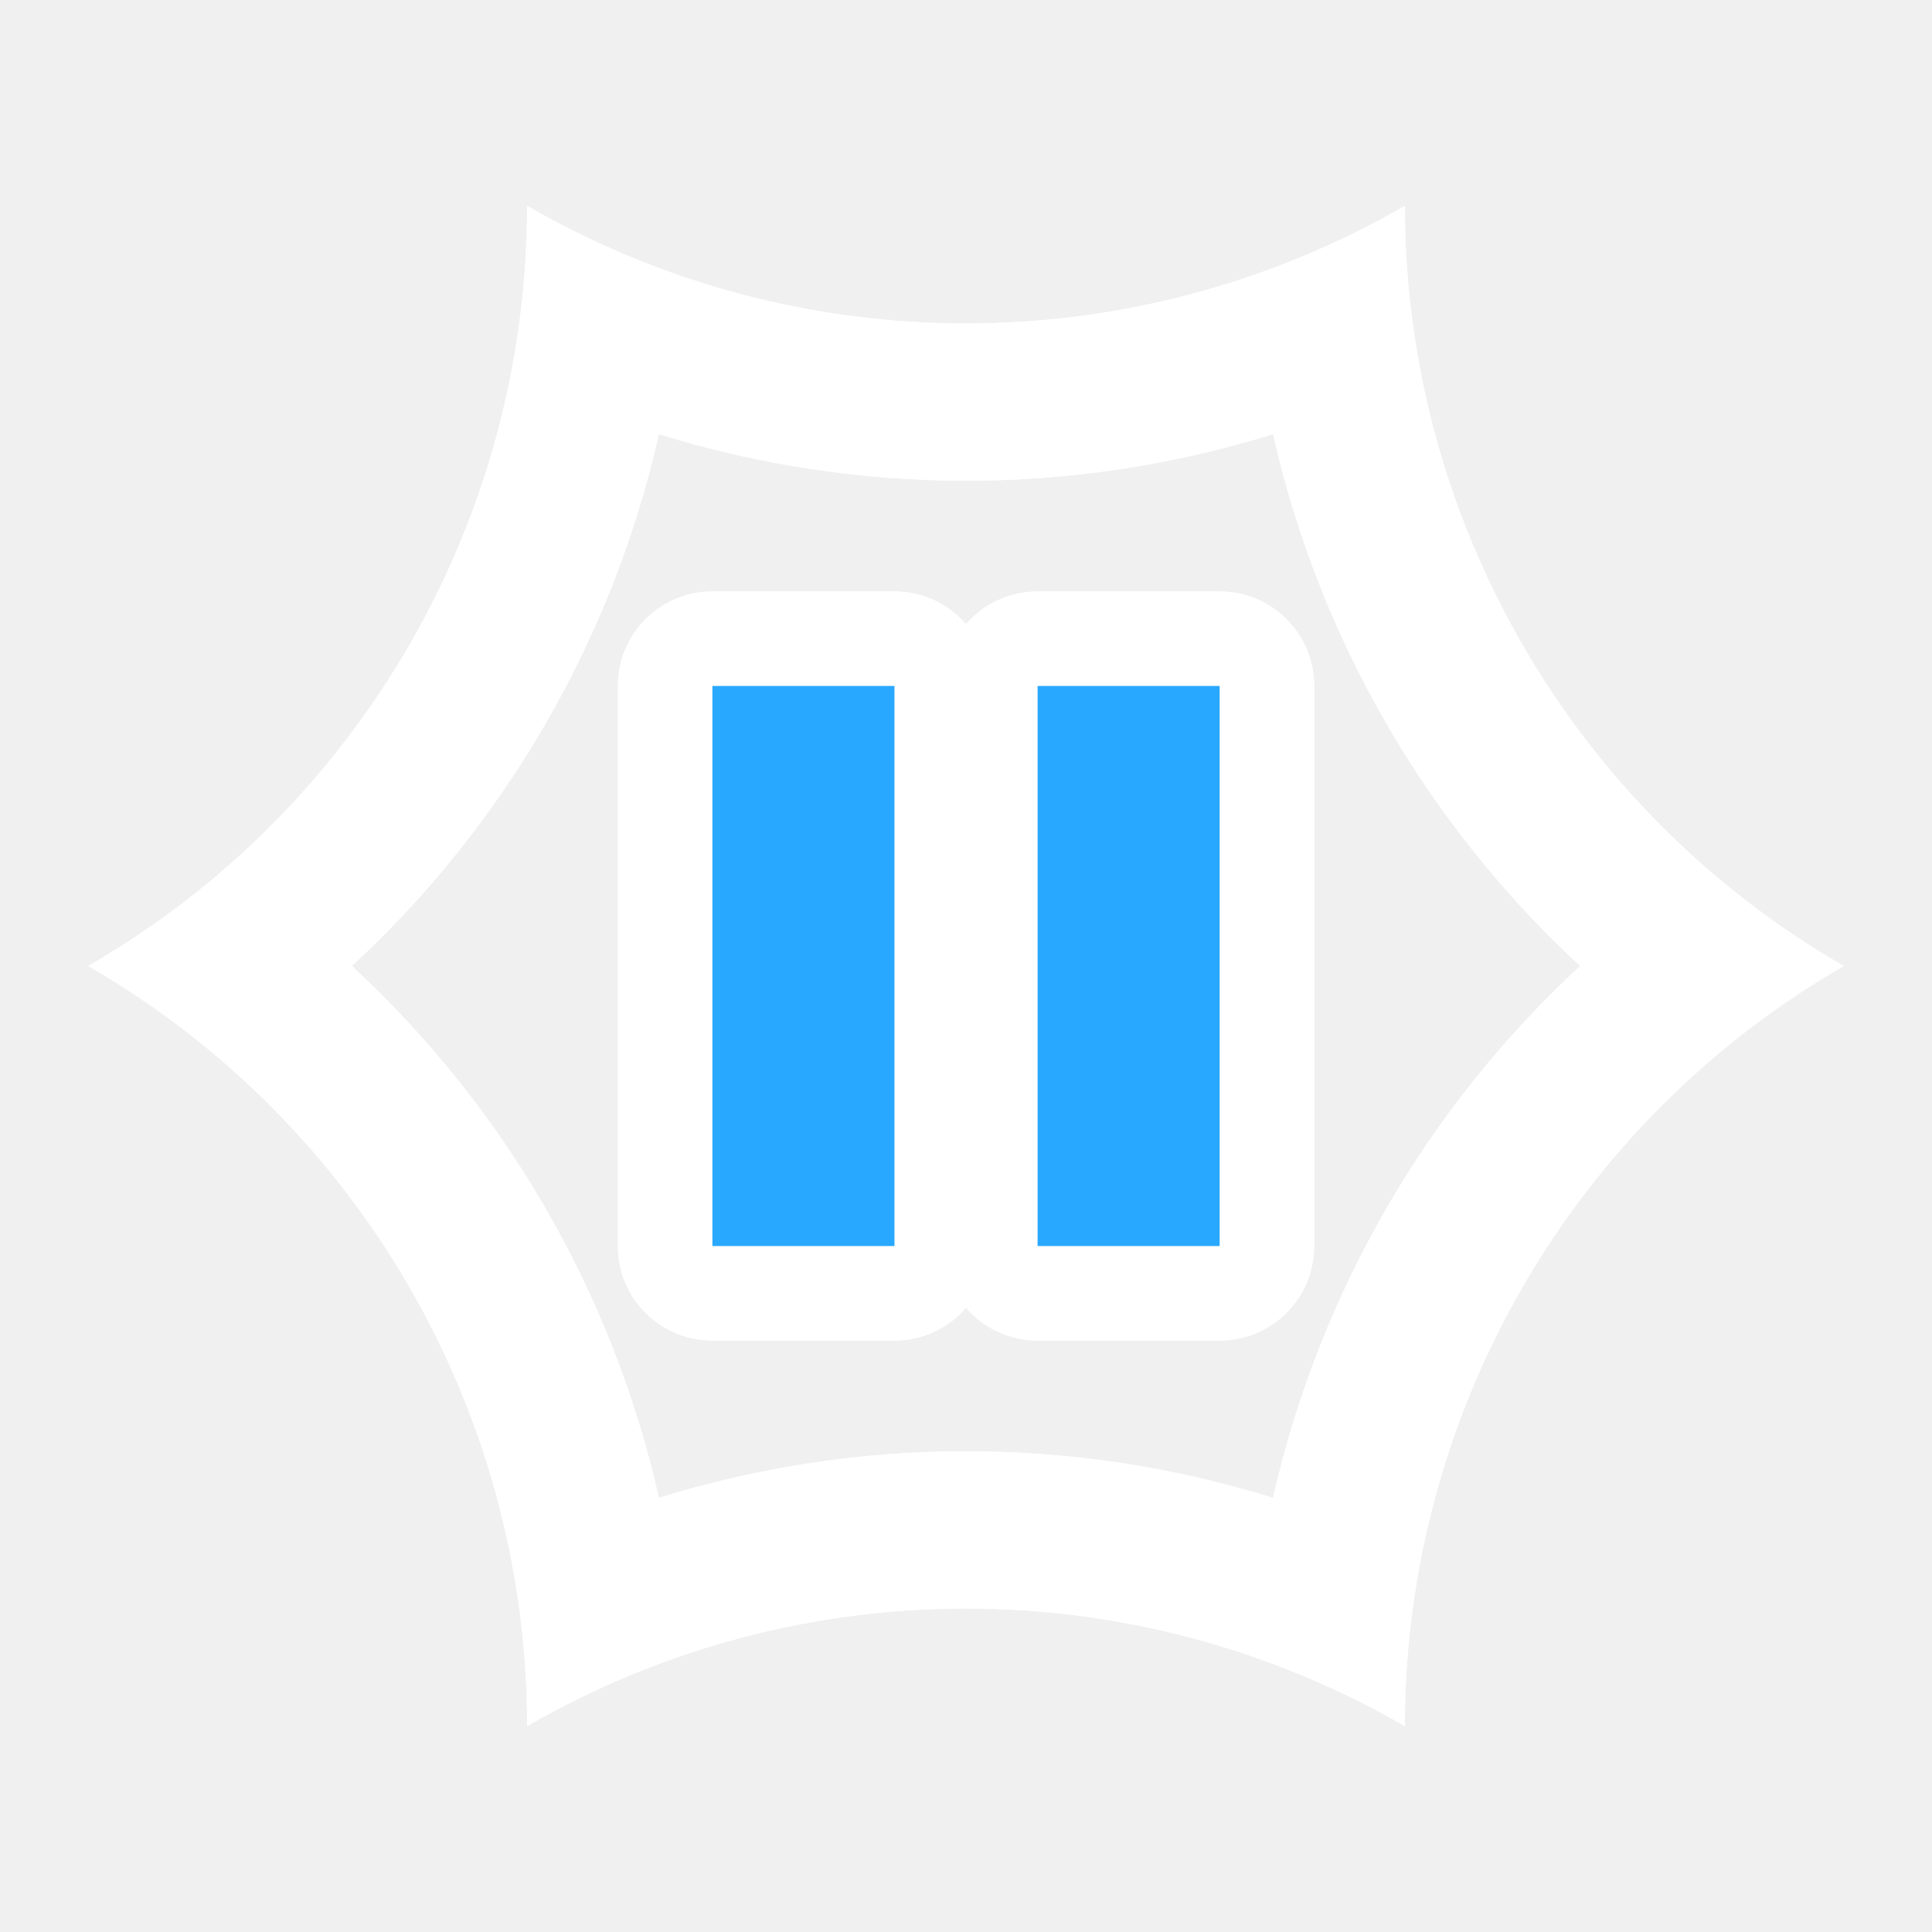
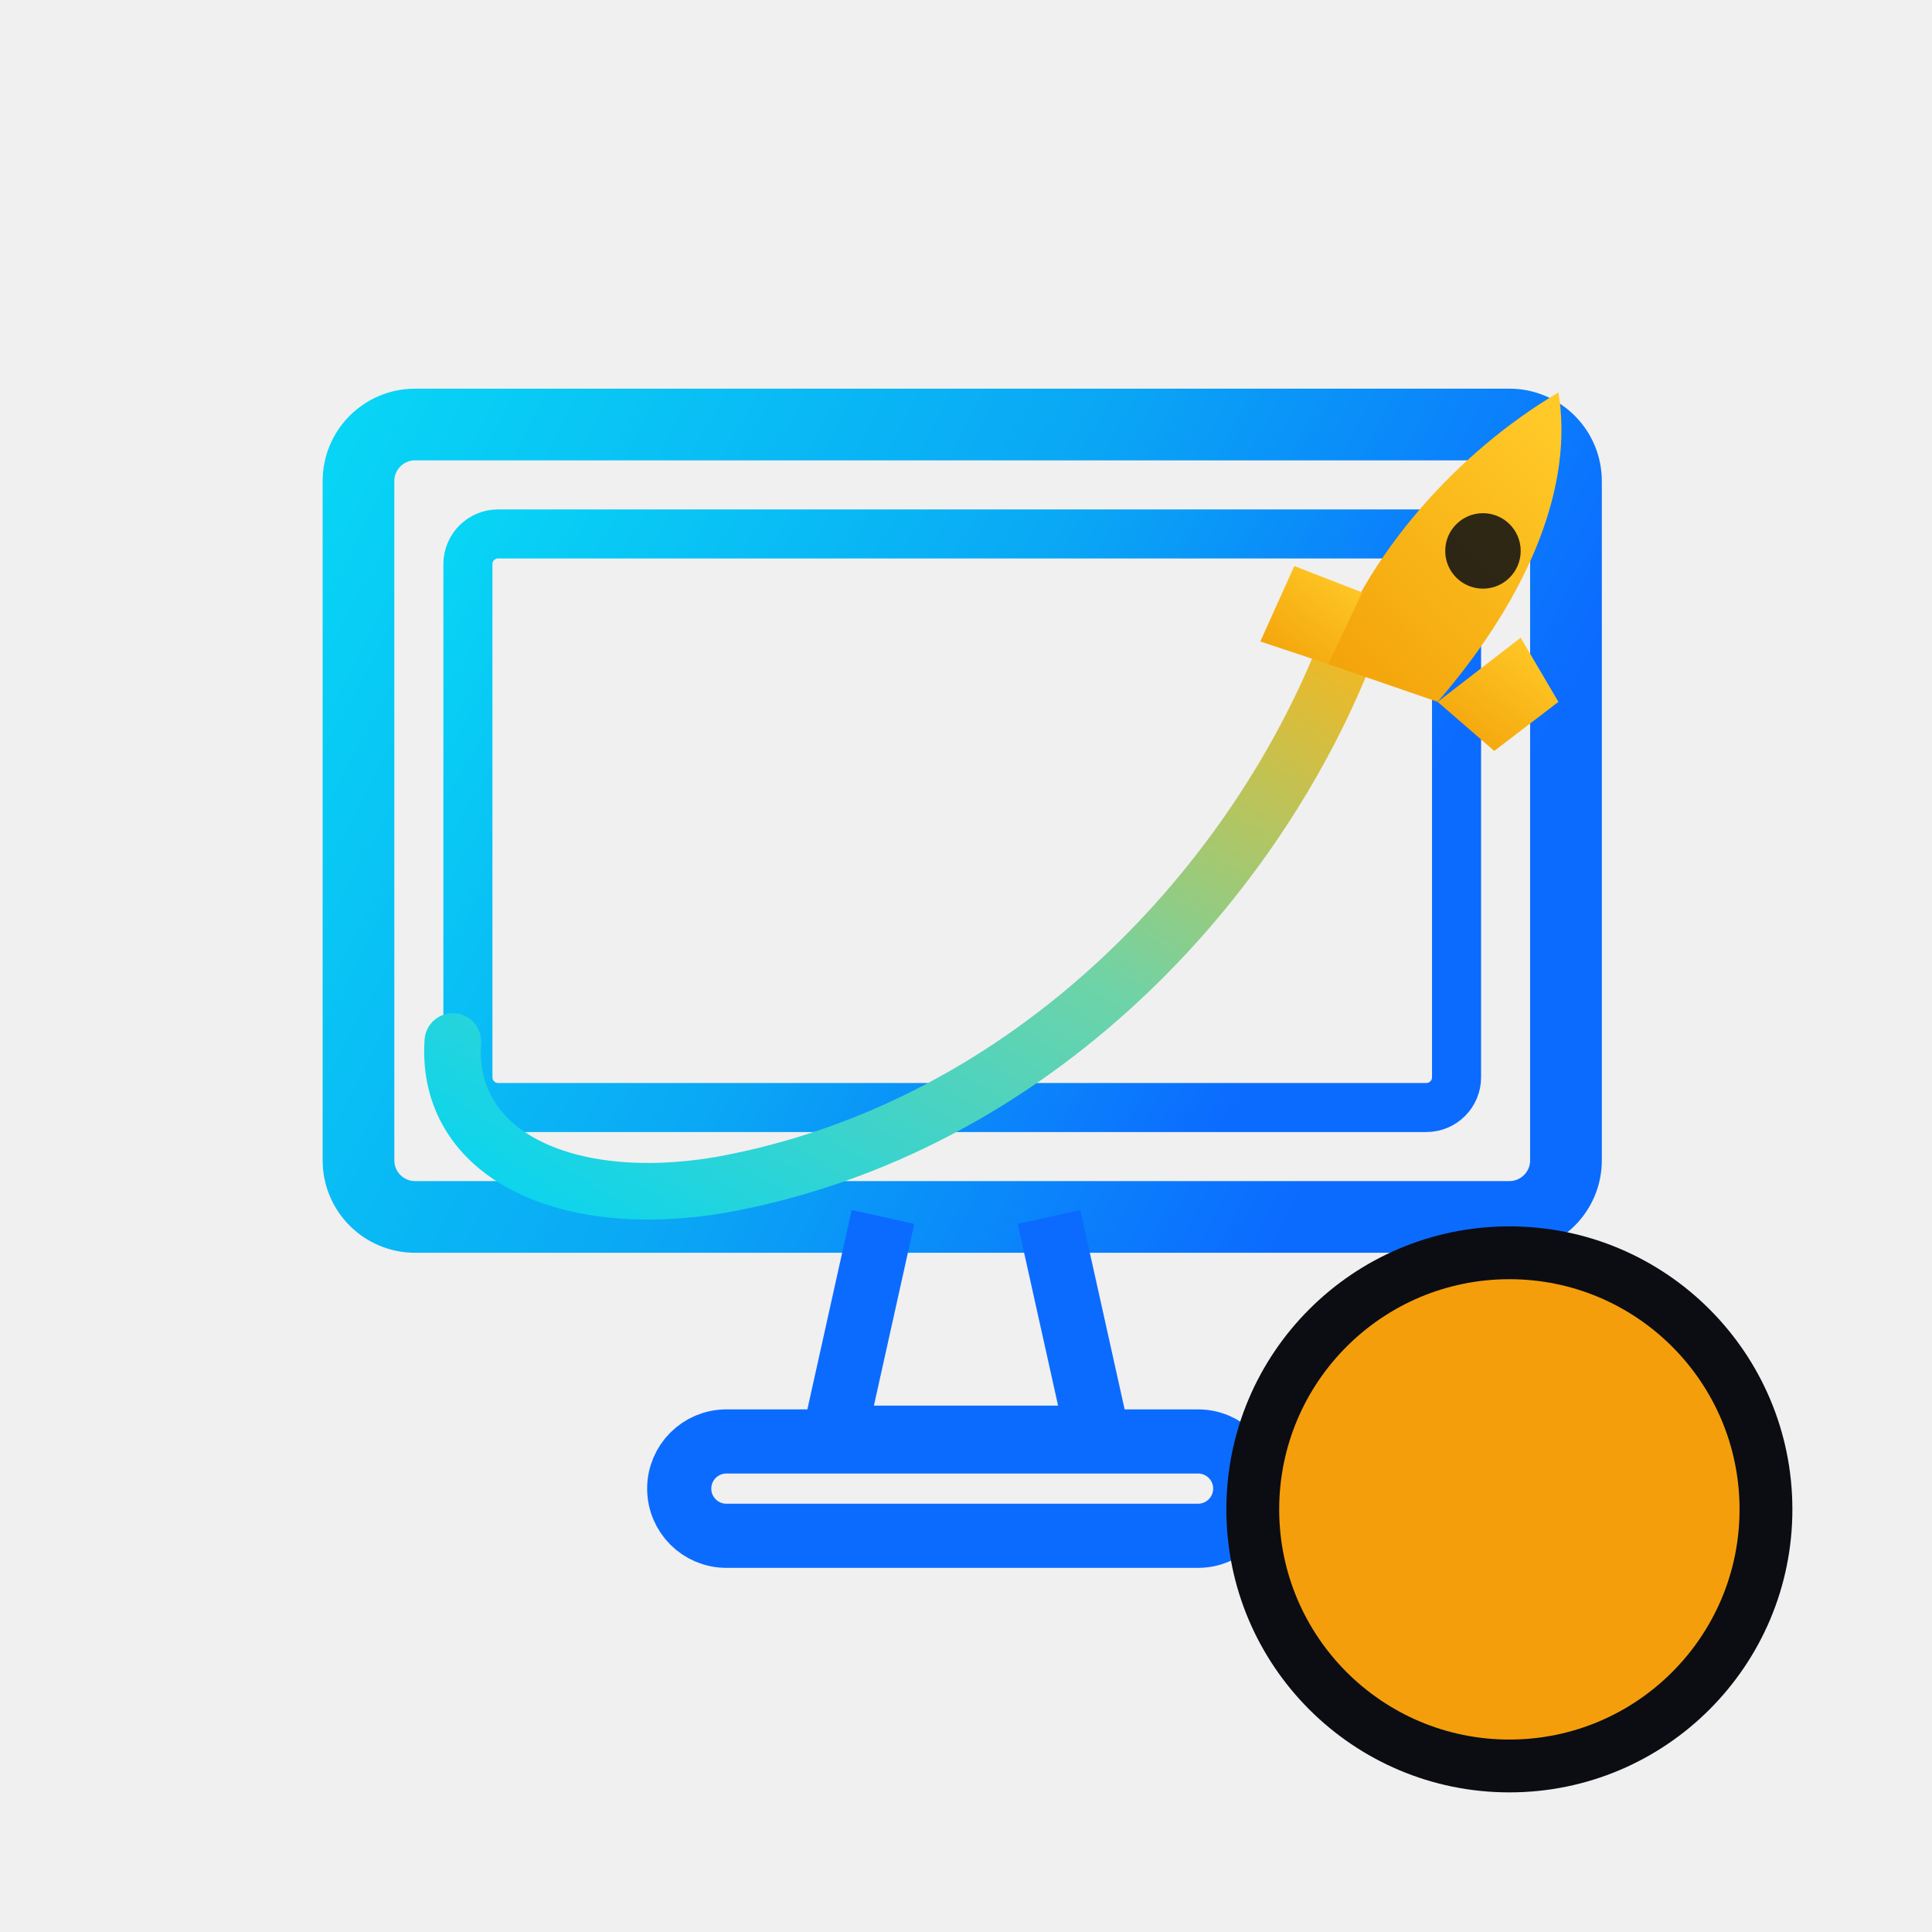
- <svg xmlns="http://www.w3.org/2000/svg" width="100%" height="100%" viewBox="0 0 1024 1024" version="1.1" xml:space="preserve" style="fill-rule:evenodd;clip-rule:evenodd;stroke-linejoin:round;stroke-miterlimit:2;">
-   <g transform="matrix(1,0,0,1,-2176,0)">
-     <g id="ICON_PAUSE" transform="matrix(1,0,0,1,2176,0)">
-       <rect x="0" y="0" width="1024" height="1024" style="fill:none;" />
-       <g id="apollo.afdesign" transform="matrix(1,0,0,1,512,512)">
-         <g transform="matrix(1,0,0,1,-512,-512)">
-           <clipPath id="_clip1">
-             <rect x="0" y="0" width="1024" height="1024" />
-           </clipPath>
-           <g clip-path="url(#_clip1)">
-             <g>
-               <g transform="matrix(1.27997,0,0,1.27997,-143.345,-143.345)">
-                 <g transform="matrix(1.26917,-0.732758,0.732758,1.26917,-512.989,237.355)">
-                   <path d="M512,264C556.301,340.731 638.172,388 726.774,388C682.473,464.731 682.473,559.269 726.774,636C638.172,636 556.301,683.269 512,760C467.699,683.269 385.828,636 297.226,636C341.527,559.269 341.527,464.731 297.226,388C385.828,388 467.699,340.731 512,264ZM512,338.465C471.86,381.904 419.404,412.19 361.715,425.233C379.264,481.715 379.264,542.285 361.715,598.767C419.404,611.81 471.86,642.096 512,685.535C552.14,642.096 604.596,611.81 662.285,598.767C644.736,542.285 644.736,481.715 662.285,425.233C604.596,412.19 552.14,381.904 512,338.465Z" style="fill:white;" />
-                 </g>
-                 <g transform="matrix(1.26917,-0.732758,0.732758,1.26917,-512.989,237.355)">
-                   <path d="M512,264C556.301,340.731 638.172,388 726.774,388C682.473,464.731 682.473,559.269 726.774,636C638.172,636 556.301,683.269 512,760C467.699,683.269 385.828,636 297.226,636C341.527,559.269 341.527,464.731 297.226,388C385.828,388 467.699,340.731 512,264ZM512,338.465C471.86,381.904 419.404,412.19 361.715,425.233C379.264,481.715 379.264,542.285 361.715,598.767C419.404,611.81 471.86,642.096 512,685.535C552.14,642.096 604.596,611.81 662.285,598.767C644.736,542.285 644.736,481.715 662.285,425.233C604.596,412.19 552.14,381.904 512,338.465Z" style="fill:white;" />
-                 </g>
-               </g>
-             </g>
-           </g>
-         </g>
-       </g>
-       <g>
-         <g>
-           <g transform="matrix(1.30583,0,0,1.19277,-2960.19,-115.994)">
-             <rect x="2556" y="402" width="74" height="249" style="fill:rgb(41,168,255);" />
-             <path d="M2668.29,402L2668.29,651C2668.29,674.151 2651.15,692.919 2630,692.919L2556,692.919C2534.85,692.919 2517.71,674.151 2517.71,651L2517.71,402C2517.71,378.849 2534.85,360.081 2556,360.081L2630,360.081C2651.15,360.081 2668.29,378.849 2668.29,402ZM2630,402L2556,402L2556,651L2630,651L2630,402Z" style="fill:white;" />
-           </g>
-           <g transform="matrix(1.30583,0,0,1.19277,-2787.82,-115.994)">
-             <rect x="2556" y="402" width="74" height="249" style="fill:rgb(41,168,255);" />
-             <path d="M2668.29,402L2668.29,651C2668.29,674.151 2651.15,692.919 2630,692.919L2556,692.919C2534.85,692.919 2517.71,674.151 2517.71,651L2517.71,402C2517.71,378.849 2534.85,360.081 2556,360.081L2630,360.081C2651.15,360.081 2668.29,378.849 2668.29,402ZM2630,402L2556,402L2556,651L2630,651L2630,402Z" style="fill:white;" />
-           </g>
-         </g>
-         <g>
-           <g transform="matrix(1.30583,0,0,1.19277,-2960.19,-115.994)">
-             <rect x="2556" y="402" width="74" height="249" style="fill:rgb(41,168,255);" />
-             <path d="M2668.29,402L2668.29,651C2668.29,674.151 2651.15,692.919 2630,692.919L2556,692.919C2534.85,692.919 2517.71,674.151 2517.71,651L2517.71,402C2517.71,378.849 2534.85,360.081 2556,360.081L2630,360.081C2651.15,360.081 2668.29,378.849 2668.29,402ZM2630,402L2556,402L2556,651L2630,651L2630,402Z" style="fill:white;" />
-           </g>
-           <g transform="matrix(1.30583,0,0,1.19277,-2787.82,-115.994)">
-             <rect x="2556" y="402" width="74" height="249" style="fill:rgb(41,168,255);" />
-             <path d="M2668.29,402L2668.29,651C2668.29,674.151 2651.15,692.919 2630,692.919L2556,692.919C2534.85,692.919 2517.71,674.151 2517.71,651L2517.71,402C2517.71,378.849 2534.85,360.081 2556,360.081L2630,360.081C2651.15,360.081 2668.29,378.849 2668.29,402ZM2630,402L2556,402L2556,651L2630,651L2630,402Z" style="fill:white;" />
-           </g>
-         </g>
-       </g>
-     </g>
+ <svg xmlns="http://www.w3.org/2000/svg" viewBox="0 0 1024 1024" role="img" aria-label="Apollo 2026">
+   <defs>
+     <linearGradient id="screen" x1="0" y1="0" x2="1" y2="0.35">
+       <stop offset="0" stop-color="#08D4F5" />
+       <stop offset="0.55" stop-color="#0AA6F5" />
+       <stop offset="1" stop-color="#0B6BFF" />
+     </linearGradient>
+     <linearGradient id="orbit" x1="0" y1="1" x2="1" y2="0">
+       <stop offset="0" stop-color="#06D4F2" />
+       <stop offset="0.55" stop-color="#6FD3A7" />
+       <stop offset="1" stop-color="#F7B71D" />
+     </linearGradient>
+     <linearGradient id="rocket" x1="0" y1="1" x2="0.8" y2="0">
+       <stop offset="0" stop-color="#F2A007" />
+       <stop offset="1" stop-color="#FFC928" />
+     </linearGradient>
+   </defs>
+   <rect x="190" y="225" width="640" height="420" rx="30" fill="none" stroke="url(#screen)" stroke-width="38" />
+   <rect x="248" y="283" width="524" height="304" rx="16" fill="none" stroke="url(#screen)" stroke-width="26" />
+   <path d="M468 645 L442 762 L582 762 L556 645" fill="none" stroke="#0B6BFF" stroke-width="34" stroke-linejoin="round" />
+   <rect x="360" y="764" width="300" height="50" rx="25" fill="none" stroke="#0B6BFF" stroke-width="34" />
+   <path d="M240 552 C236 612 300 642 382 628 C548 598 668 466 716 338" fill="none" stroke="url(#orbit)" stroke-width="30" stroke-linecap="round" />
+   <g>
+     <path d="M704 352 C724 294 772 240 826 208 C834 256 812 314 762 372 Z" fill="url(#rocket)" />
+     <path d="M704 352 L668 340 L686 300 L722 314 Z" fill="url(#rocket)" />
+     <path d="M762 372 L792 398 L826 372 L806 338 Z" fill="url(#rocket)" />
+     <circle cx="786" cy="292" r="20" fill="#0B0D13" opacity="0.85" />
  </g>
+   <circle cx="800" cy="800" r="150" fill="#0B0D13" />
+   <circle cx="800" cy="800" r="122" fill="#F59E0B" />
</svg>
